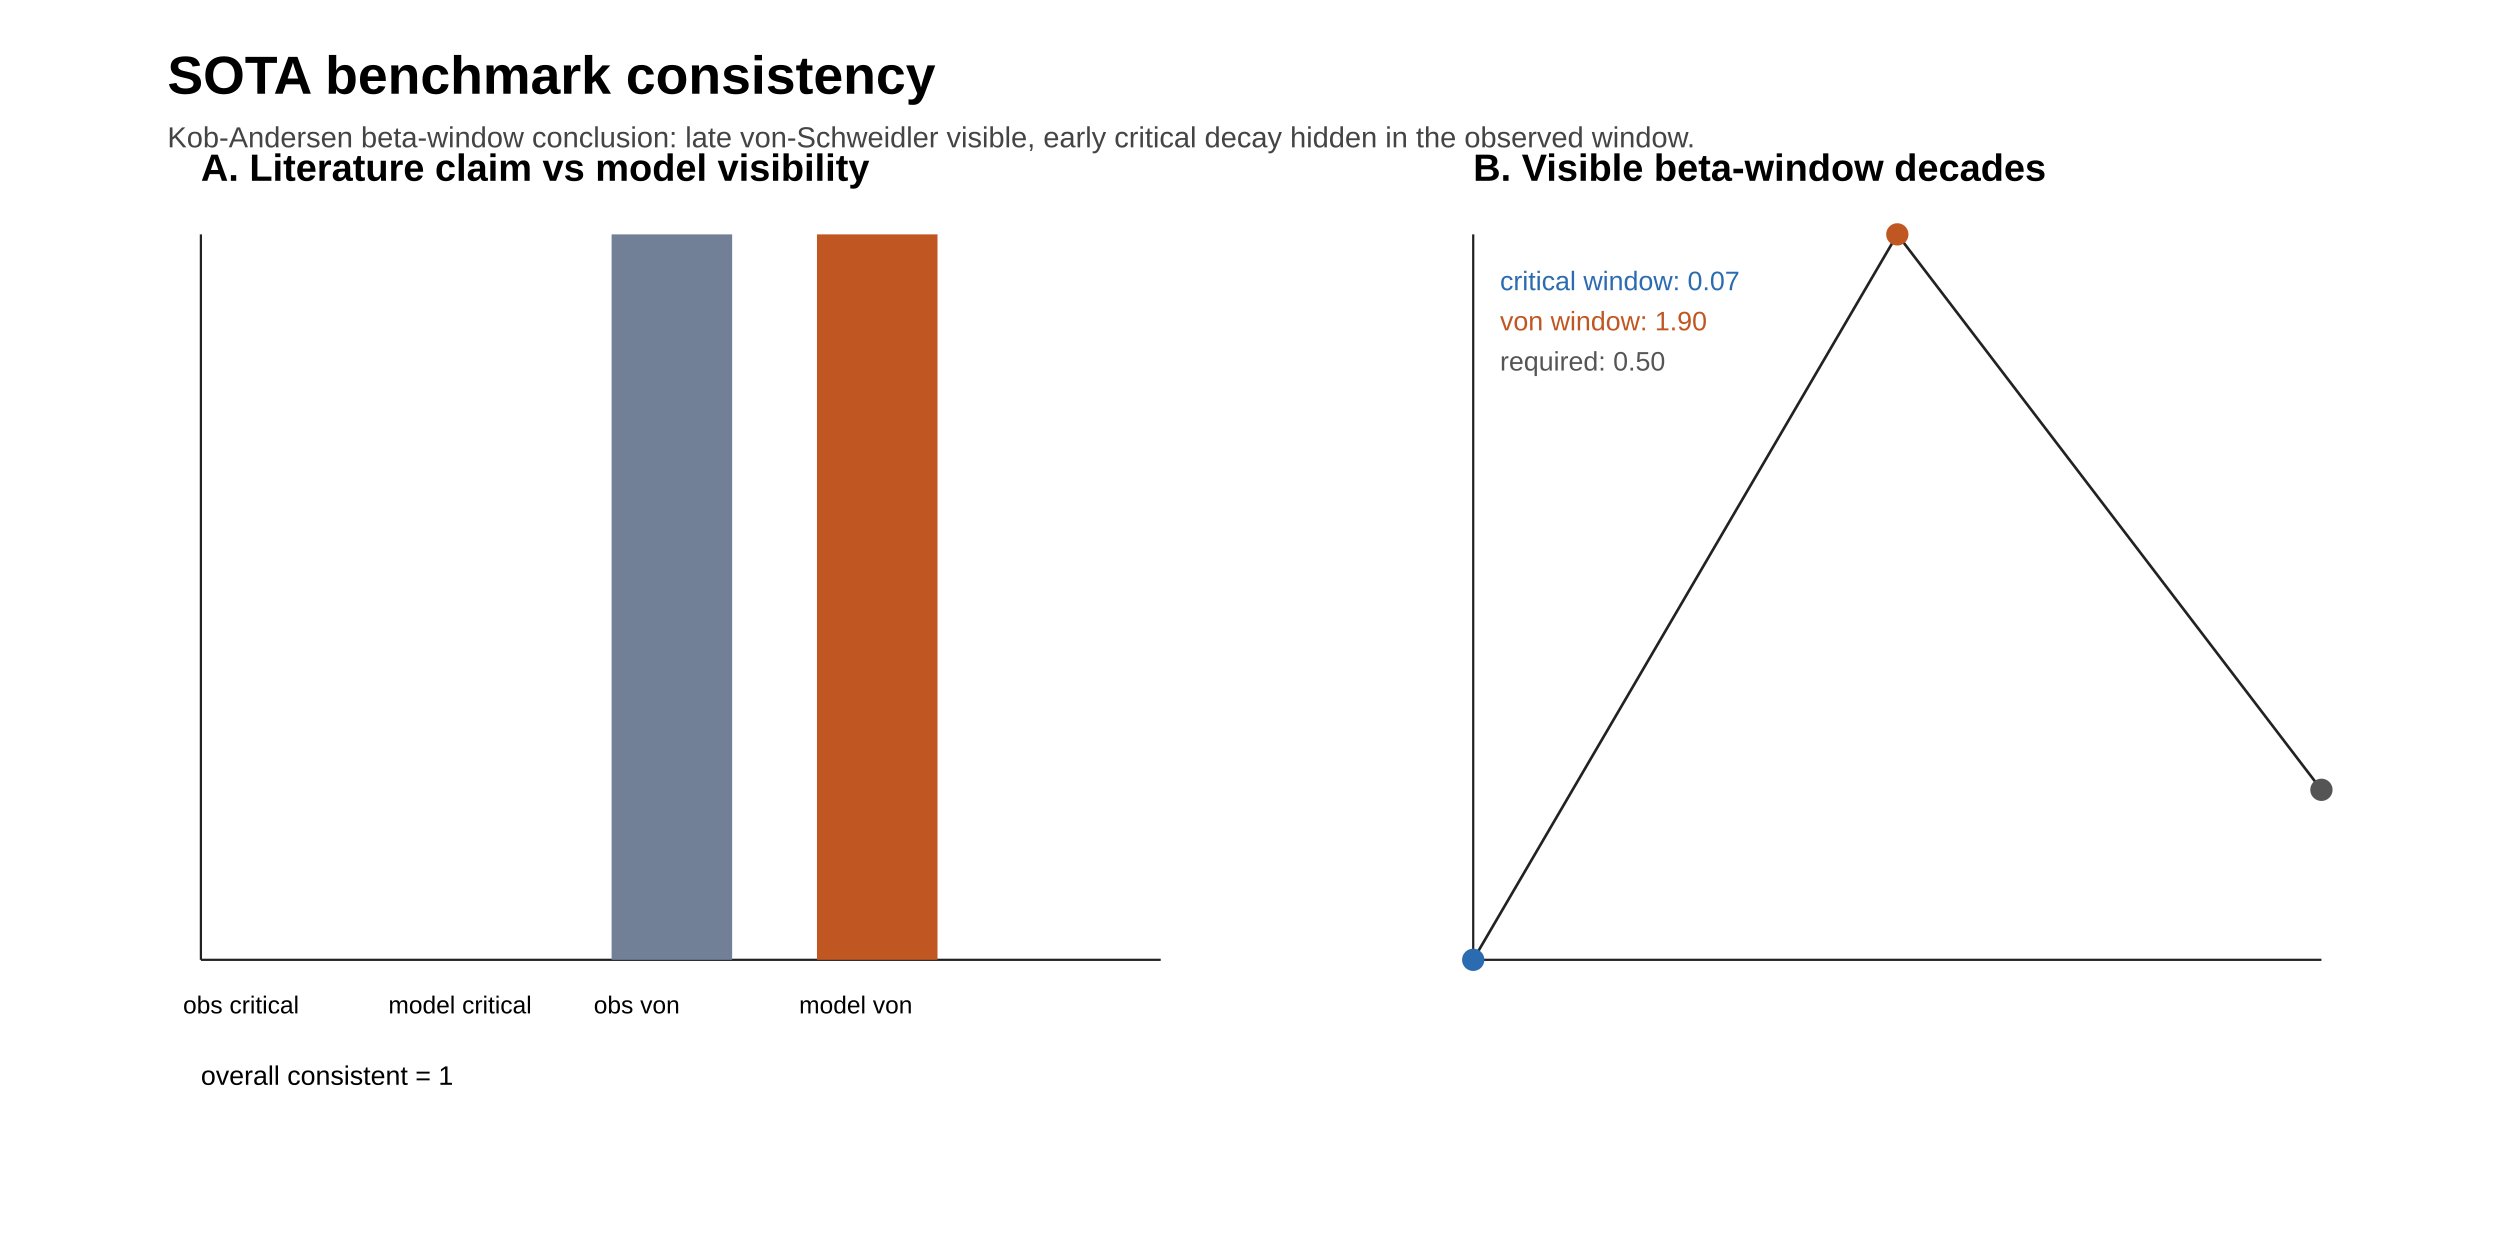
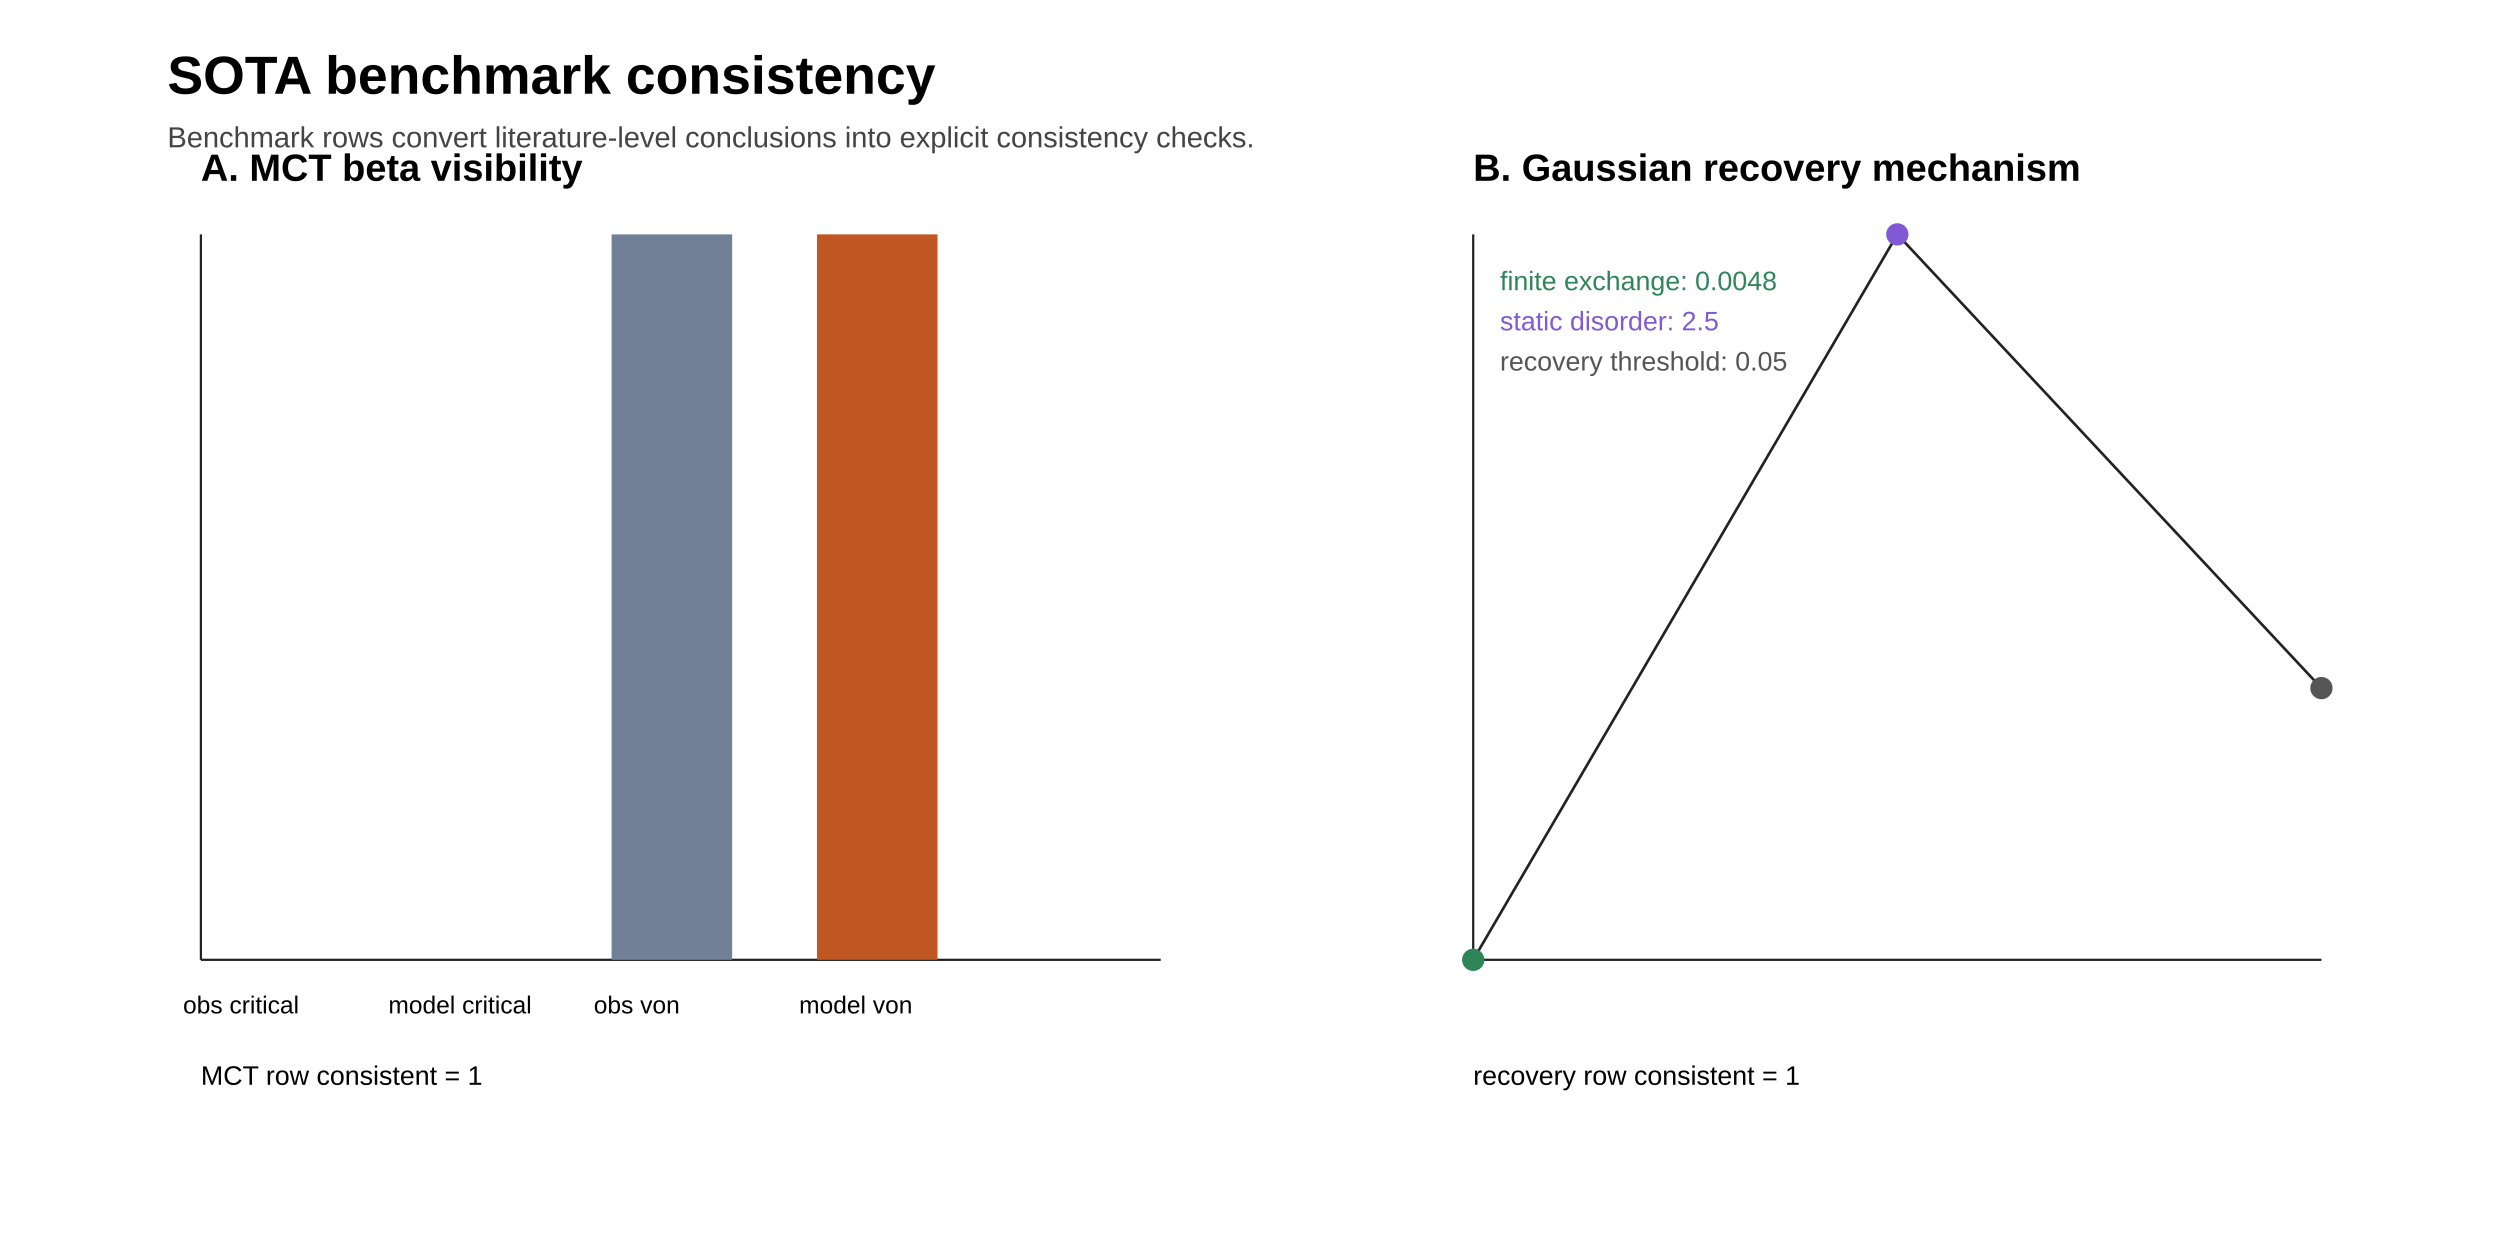
<svg xmlns="http://www.w3.org/2000/svg" width="1120" height="560" viewBox="0 0 1120 560">
  <rect width="100%" height="100%" fill="#ffffff" />
  <text x="75" y="42" font-family="Arial, sans-serif" font-size="24" font-weight="700">SOTA benchmark consistency</text>
-   <text x="75" y="66" font-family="Arial, sans-serif" font-size="13" fill="#444">Kob-Andersen beta-window conclusion: late von-Schweidler visible, early critical decay hidden in the observed window.</text>
+   <text x="75" y="66" font-family="Arial, sans-serif" font-size="13" fill="#444">Benchmark rows convert literature-level conclusions into explicit consistency checks.</text>
  <line x1="90" y1="430" x2="520" y2="430" stroke="#222" />
  <line x1="90" y1="430" x2="90" y2="105" stroke="#222" />
-   <text x="90" y="81" font-family="Arial, sans-serif" font-size="17" font-weight="700">A. Literature claim vs model visibility</text>
+   <text x="90" y="81" font-family="Arial, sans-serif" font-size="17" font-weight="700">A. MCT beta visibility</text>
  <rect x="90" y="430.00" width="54" height="0.00" fill="#718096" />
  <text x="82" y="454" font-family="Arial, sans-serif" font-size="11">obs critical</text>
  <rect x="182" y="430.00" width="54" height="0.00" fill="#2b6cb0" />
  <text x="174" y="454" font-family="Arial, sans-serif" font-size="11">model critical</text>
  <rect x="274" y="105.00" width="54" height="325.00" fill="#718096" />
  <text x="266" y="454" font-family="Arial, sans-serif" font-size="11">obs von</text>
  <rect x="366" y="105.00" width="54" height="325.00" fill="#c05621" />
  <text x="358" y="454" font-family="Arial, sans-serif" font-size="11">model von</text>
-   <text x="90" y="486" font-family="Arial, sans-serif" font-size="12">overall consistent = 1</text>
+   <text x="90" y="486" font-family="Arial, sans-serif" font-size="12">MCT row consistent = 1</text>
  <line x1="660" y1="430" x2="1040" y2="430" stroke="#222" />
  <line x1="660" y1="430" x2="660" y2="105" stroke="#222" />
-   <text x="660" y="81" font-family="Arial, sans-serif" font-size="17" font-weight="700">B. Visible beta-window decades</text>
-   <polyline points="660.00,430.00 850.00,105.00 1040.00,353.84" fill="none" stroke="#222222" stroke-width="1.2" stroke-linejoin="round" stroke-linecap="round" />
-   <circle cx="660.00" cy="430.00" r="5" fill="#2b6cb0" />
-   <text x="672" y="130" font-family="Arial, sans-serif" font-size="12" fill="#2b6cb0">critical window: 0.07</text>
-   <circle cx="850.00" cy="105.00" r="5" fill="#c05621" />
-   <text x="672" y="148" font-family="Arial, sans-serif" font-size="12" fill="#c05621">von window: 1.90</text>
-   <circle cx="1040.00" cy="353.84" r="5" fill="#555555" />
-   <text x="672" y="166" font-family="Arial, sans-serif" font-size="12" fill="#555555">required: 0.50</text>
+   <text x="660" y="81" font-family="Arial, sans-serif" font-size="17" font-weight="700">B. Gaussian recovery mechanism</text>
+   <polyline points="660.00,430.00 850.00,105.00 1040.00,308.27" fill="none" stroke="#222222" stroke-width="1.2" stroke-linejoin="round" stroke-linecap="round" />
+   <circle cx="660.00" cy="430.00" r="5" fill="#2f855a" />
+   <text x="672" y="130" font-family="Arial, sans-serif" font-size="12" fill="#2f855a">finite exchange: 0.0048</text>
+   <circle cx="850.00" cy="105.00" r="5" fill="#805ad5" />
+   <text x="672" y="148" font-family="Arial, sans-serif" font-size="12" fill="#805ad5">static disorder: 2.5</text>
+   <circle cx="1040.00" cy="308.27" r="5" fill="#555555" />
+   <text x="672" y="166" font-family="Arial, sans-serif" font-size="12" fill="#555555">recovery threshold: 0.05</text>
+   <text x="660" y="486" font-family="Arial, sans-serif" font-size="12">recovery row consistent = 1</text>
</svg>
